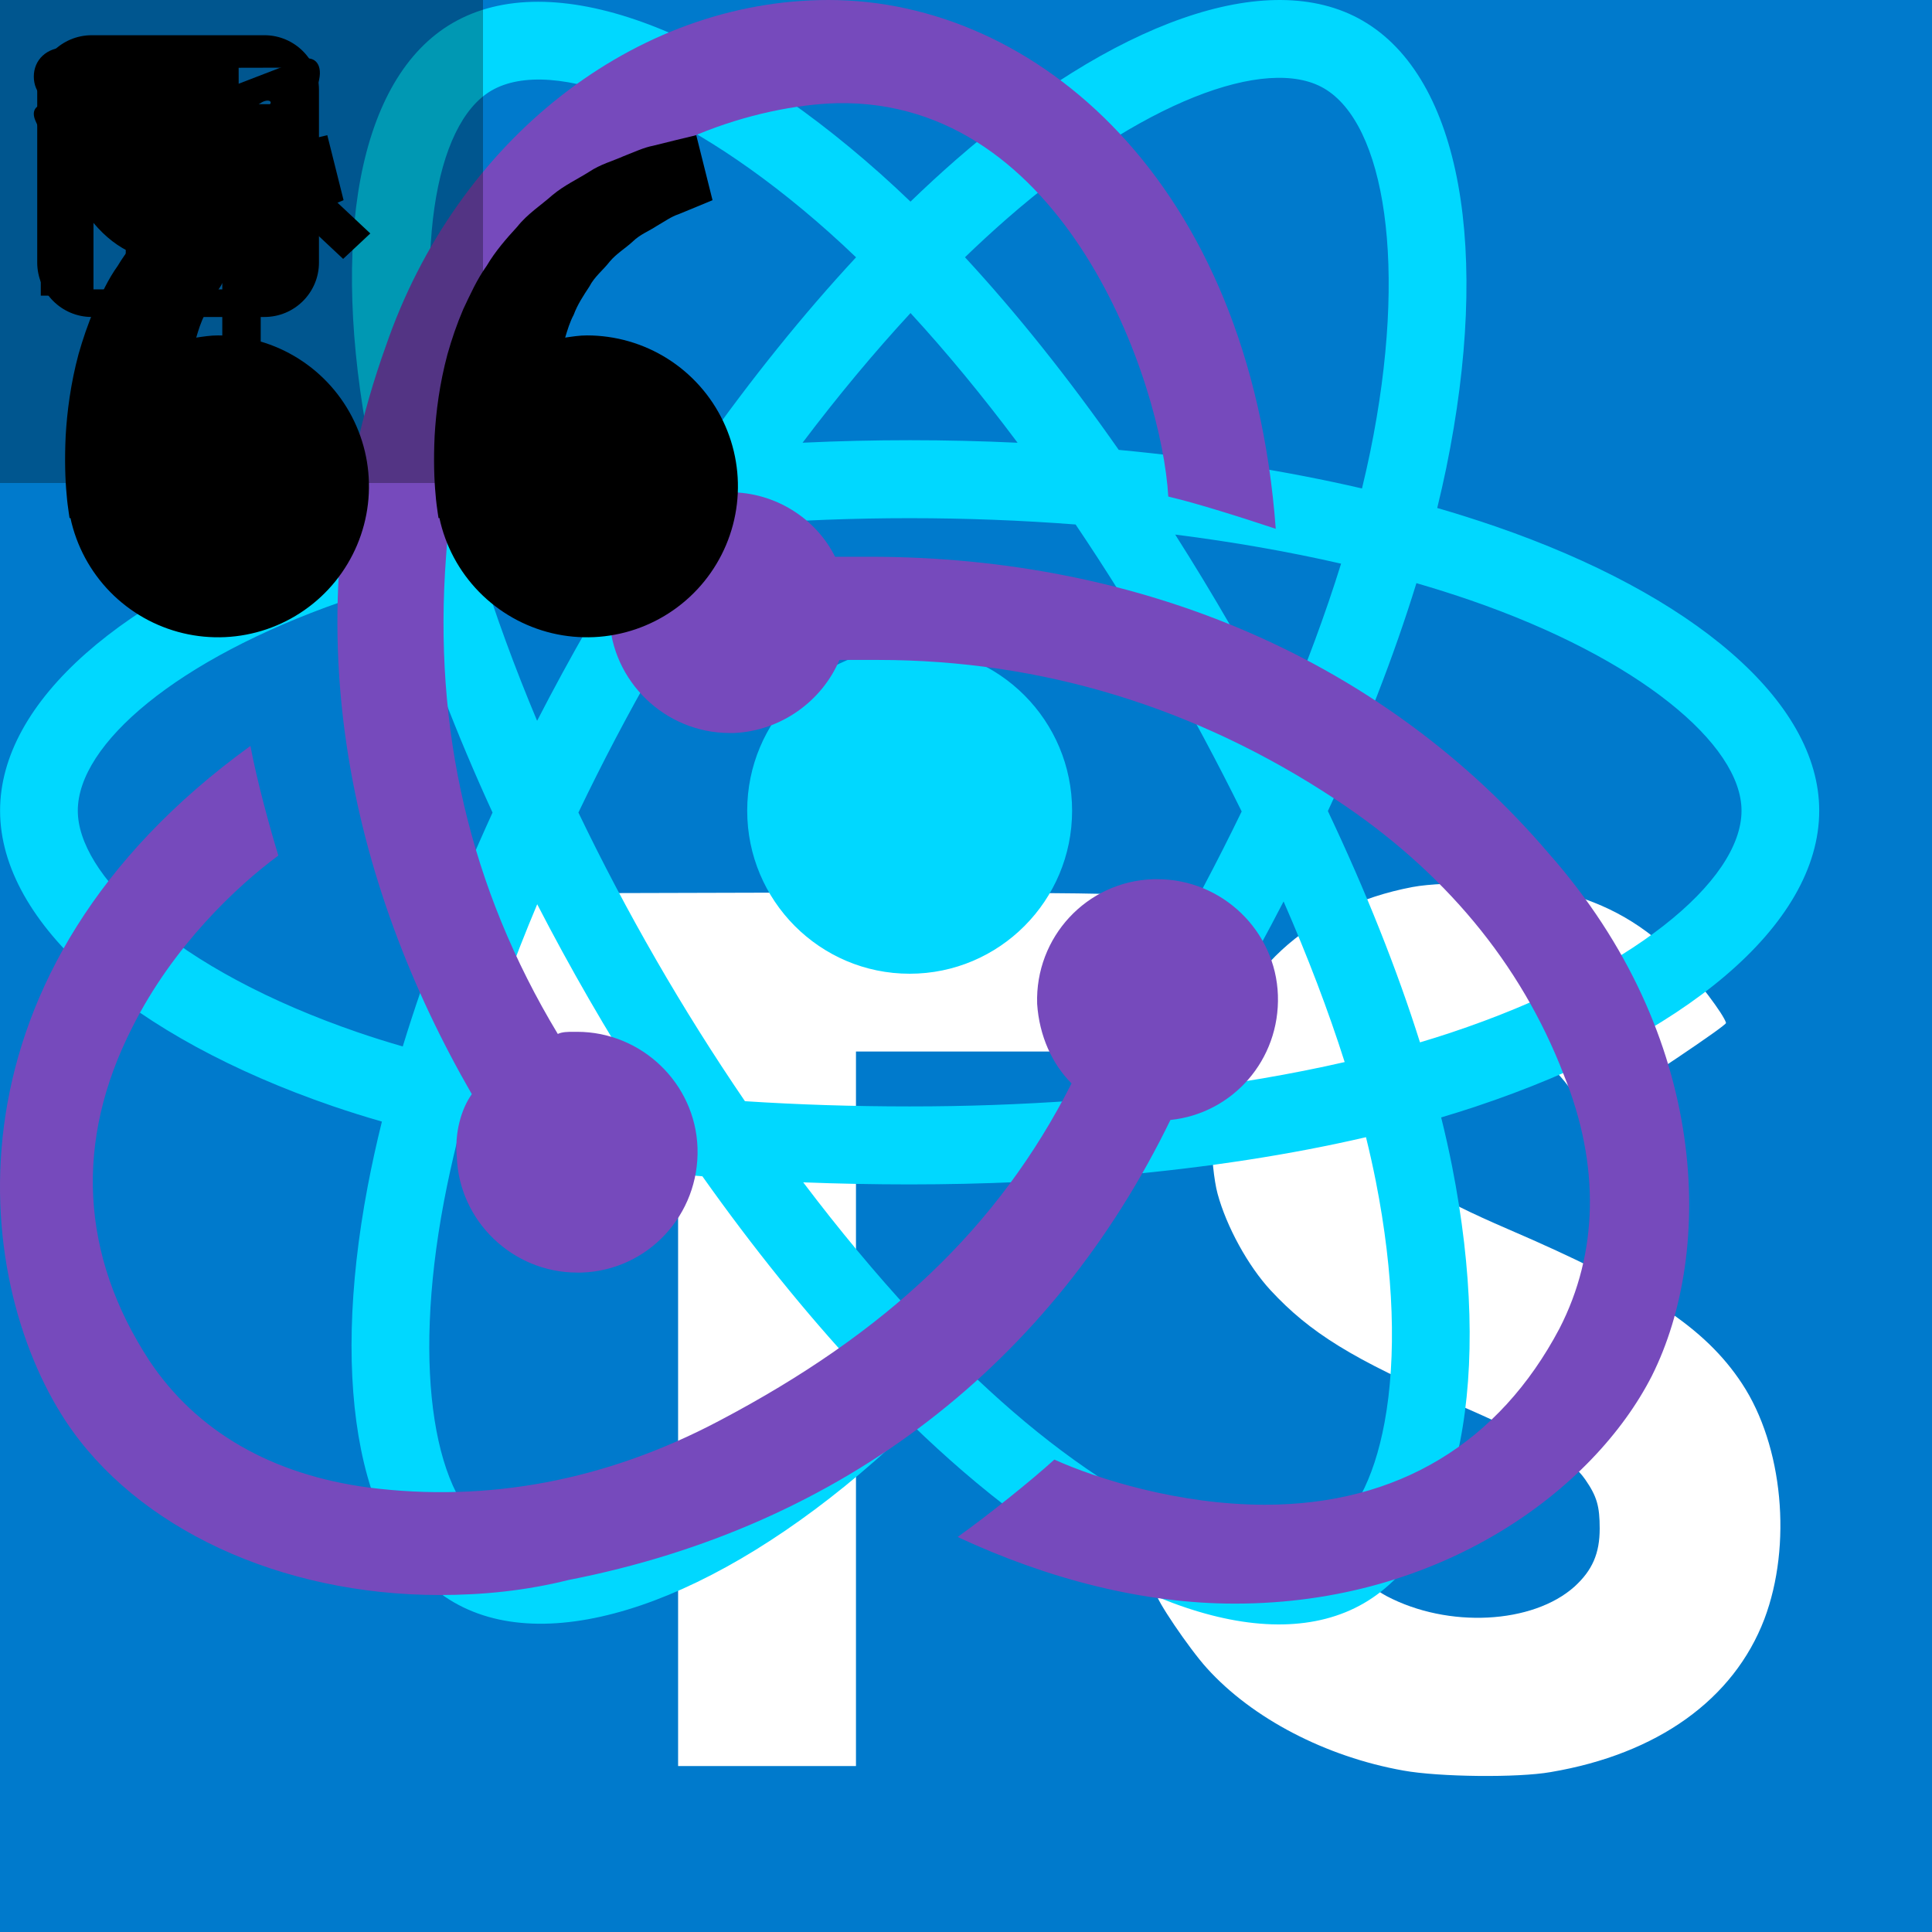
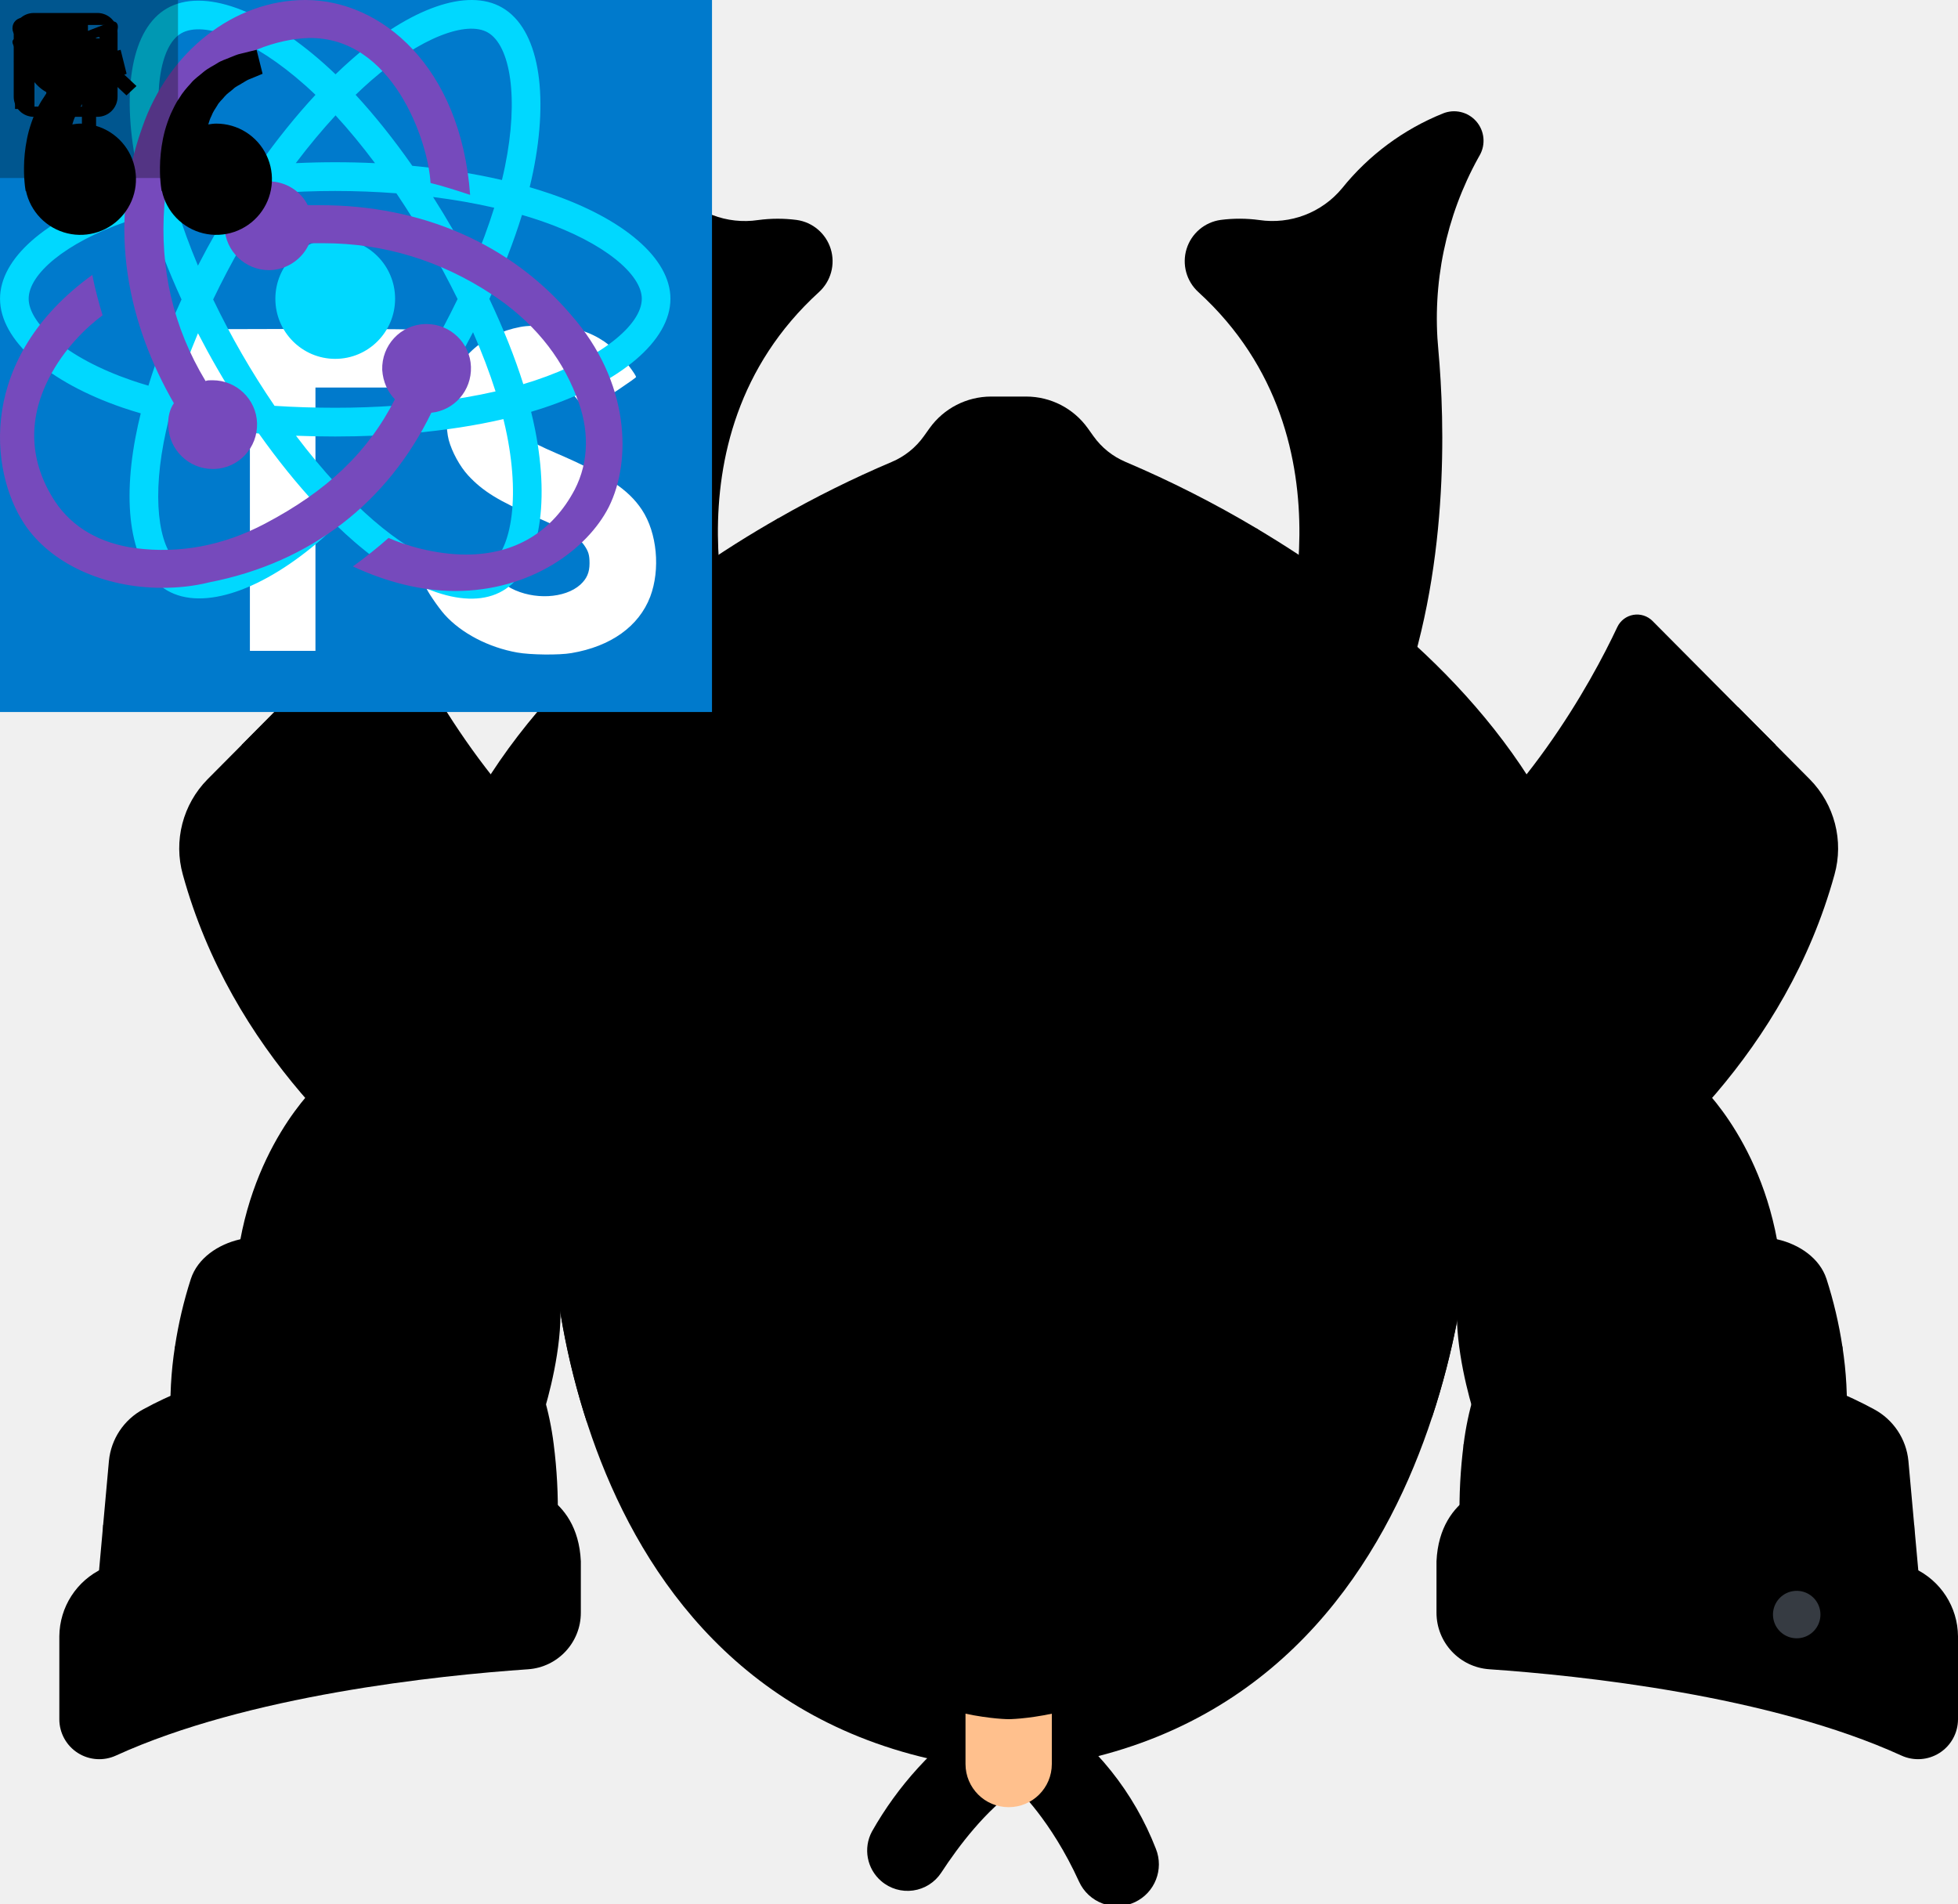
- <svg xmlns="http://www.w3.org/2000/svg" width="120" height="120" viewBox="0 0 120 120" fill="none">
+ <svg xmlns="http://www.w3.org/2000/svg" fill="none">
  <g id="logo">
    <path d="M171.415,301.451s5.706,5.25,10.438,15.654a7.052,7.052,0,0,0,9.443,3.466h0a7.048,7.048,0,0,0,3.517-8.982,49.92,49.92,0,0,0-18.665-23.36Z" style="fill:currentColor" />
    <path d="M164.722,289.209a58.957,58.957,0,0,0-17.77,19.476,6.787,6.787,0,0,0,1.566,8.346h0a6.792,6.792,0,0,0,10.123-1.427c3.006-4.6,7.512-10.5,12.774-14.153Z" style="fill:currentColor" />
    <path d="M234.613,208.287,170,277.722l-64.613-69.435-12.4-1.192S94.027,292.229,170,298.468c75.973-6.239,77.764-93.669,77.764-93.669Z" style="fill:currentColor" />
    <rect height="32.165" rx="7.274" style="fill:#ffc08d" width="14.548" x="162.726" y="272.409" />
    <path d="M189.719,77.857a12.7,12.7,0,0,1-5.425-4.342l-.954-1.335a12.769,12.769,0,0,0-10.39-5.347h-5.9a12.769,12.769,0,0,0-10.39,5.347l-.954,1.335a12.7,12.7,0,0,1-5.425,4.342,180.287,180.287,0,0,0-19.136,9.5s-41.405,29.459-53.4,55.9c0,0,20.3,32.925,92.251,32.925S262.943,142.8,262.943,142.8c-11.371-25.067-51.2-53.77-51.2-53.77A182.3,182.3,0,0,0,189.719,77.857Z" style="fill:currentColor" />
    <path d="M211.739,89.034c.127,8.706-1.849,32.441-26.21,40.888a43.244,43.244,0,0,1-28.816-.208c-25.593-9.269-25.918-35.643-25.568-42.362-18.262,10.411-42.929,28.5-54.92,54.94,0,0,21.819,33.88,93.775,33.88s93.775-33.88,93.775-33.88C252.4,117.222,229.636,99.661,211.739,89.034Z" style="fill:currentColor" />
    <path d="M53.6,182.7s-12.1,10.976-13.874,32.017H97.894S71.213,182.963,53.6,182.7Z" style="fill:currentColor" />
    <path d="M87.338,208.553l-20.9-2.1A113.506,113.506,0,0,0,40.4,208.886c-3.624.837-7.092,3.14-8.241,6.678a72.6,72.6,0,0,0-2.674,11.383s-.329,8.383-.094,12.846H89.94S100.174,213.053,87.338,208.553Z" style="fill:currentColor" />
    <path d="M87.755,208.043a162.294,162.294,0,0,0-21.322-1.589l7.031,5.862a4.11,4.11,0,0,1-2.327,7.259,210.587,210.587,0,0,0-41.653,7.373,63.861,63.861,0,0,0-.694,12.845H91.074S100.591,212.542,87.755,208.043Z" style="fill:currentColor" />
    <path d="M93.286,256.377l.035-12.978a50.656,50.656,0,0,0-1.724-8.224,13.237,13.237,0,0,0-12.823-9.165c-11.909.111-36.543,1.641-54.621,11.5a11.081,11.081,0,0,0-5.794,8.7l-.975,10.8-.178,11.207Z" style="fill:currentColor" />
    <path d="M93.32,243.4c-9.829-.97-44.481-2.894-75.936,13.617l-.992,10.992L94,256.268A86.752,86.752,0,0,0,93.32,243.4Z" style="fill:currentColor" />
    <path d="M223.924,245.153s7.584-5.941,17.439-6.33a129.856,129.856,0,0,0,6.4-34.024l-13.151,3.488L193,253H214.55Z" style="fill:currentColor" />
    <path d="M105.387,208.287l-12.4-1.192a122.616,122.616,0,0,0,5.937,32.611c4.636.065,15.822,1.556,25.54,13.3H147Z" style="fill:currentColor" />
    <path d="M87.376,250.141s10,1.5,10.518,12.99v8.661A9.555,9.555,0,0,1,89,281.332c-15.328,1.057-47.22,4.395-69.448,14.537A6.732,6.732,0,0,1,10,289.764v-14a12.728,12.728,0,0,1,7.38-11.445C30.388,258.112,58.741,246.835,87.376,250.141Z" style="fill:currentColor" />
    <path d="M210.03,212.542H129.97l-18.649,15.125C123.112,289.748,170,289.742,170,289.742s46.888.006,58.679-62.075Z" style="fill:currentColor" />
    <path d="M170,212.542H129.97l-18.649,15.125a111.022,111.022,0,0,0,4.755,17.486c4.161,1.1,9.092,1.162,13.134-2.367,0,0,17.888,18.591,40.79,18.591s40.79-18.591,40.79-18.591c4.042,3.529,8.973,3.467,13.134,2.367a111.022,111.022,0,0,0,4.755-17.486L210.03,212.542Z" style="fill:currentColor" />
    <path d="M195.233,254.385C185.528,240.831,170,241.842,170,241.842s-15.528-1.011-25.233,12.543a8.627,8.627,0,0,0,7.032,13.623h36.4a8.627,8.627,0,0,0,7.032-13.623Z" style="fill:currentColor" />
    <path d="M286.4,182.7s12.1,10.976,13.874,32.017H242.106S268.787,182.963,286.4,182.7Z" style="fill:currentColor" />
    <path d="M252.664,208.553l20.9-2.1a113.506,113.506,0,0,1,26.038,2.433c3.624.837,7.092,3.14,8.241,6.678a72.6,72.6,0,0,1,2.674,11.383s.456,8.383.222,12.846h-61.1S239.828,213.053,252.664,208.553Z" style="fill:currentColor" />
    <path d="M310.516,226.948a210.587,210.587,0,0,0-41.653-7.373,4.11,4.11,0,0,1-2.327-7.259l7.031-5.862a162.294,162.294,0,0,0-21.322,1.589c-12.836,4.5-3.319,31.75-3.319,31.75H311.21A63.861,63.861,0,0,0,310.516,226.948Z" style="fill:currentColor" />
    <path d="M246.67,256.37l.009-12.971a50.656,50.656,0,0,1,1.724-8.224,13.237,13.237,0,0,1,12.823-9.165c11.909.111,36.543,1.641,54.621,11.5a11.081,11.081,0,0,1,5.794,8.7l.975,10.8L322.9,267.9Z" style="fill:currentColor" />
    <path d="M322.616,257.016c-31.455-16.511-66.107-14.587-75.936-13.617A86.752,86.752,0,0,0,246,256.268l77.612,11.74Z" style="fill:currentColor" />
    <path d="M230.548,167.417,170,176.172l-60.548-8.755L84.1,202.622s8,17.143,21.771,27.577a18.762,18.762,0,0,0,22.08.291l10.417-7.312a14.676,14.676,0,0,1,2.221-1.224,1,1,0,0,1,1.278,1.433c-1.988,3.13-4.224,8.337-.664,12.427A58.351,58.351,0,0,0,168.541,252.8a5.319,5.319,0,0,0,2.918,0,57.457,57.457,0,0,0,27.334-16.983c3.748-4.43,1.777-9.226-.245-12.215a1,1,0,0,1,1.269-1.451,13.359,13.359,0,0,1,1.811,1.03l10.417,7.312a18.762,18.762,0,0,0,22.08-.291C247.9,219.765,255.9,202.622,255.9,202.622Z" style="fill:currentColor" />
    <path d="M248.236,215.286c.136-.19.274-.378.407-.566q.627-.885,1.2-1.739c.041-.061.088-.126.129-.187l0,0a85.151,85.151,0,0,0,5.925-10.169l-25.348-35.205L170,176.172l-60.548-8.755L84.1,202.622a85.322,85.322,0,0,0,5.925,10.169l0,0c.049.073.105.151.155.224.4.594.815,1.2,1.253,1.813.086.121.178.244.265.366q.558.779,1.157,1.574c.15.2.3.4.453.6.083.109.161.216.246.325l.007,0A67.214,67.214,0,0,0,105.875,230.2a18.762,18.762,0,0,0,22.08.291c-5.708,1.7-13.332-2.745-13.332-2.745-16.944-9.28-9.976-19.529-9.976-19.529l-.109.009c.774-1.044,1.548-2.176,2.316-3.426l13.3-17.719s16.348,7.152,49.959,7.226v0h.516v0c33.612-.074,49.959-7.226,49.959-7.226l13.3,17.719c.675,1.1,1.355,2.1,2.034,3.041h-.007s6.4,10.626-10.542,19.906c0,0-8.317,5.384-13.332,2.745a18.762,18.762,0,0,0,22.08-.291,67.606,67.606,0,0,0,12.516-12.765l0,0c.035-.045.067-.09.1-.136.149-.2.291-.388.437-.583Q247.725,215.994,248.236,215.286Z" style="fill:currentColor" />
    <path d="M224.288,169.085c2.02,9.675.964,16.7-1.006,21.629a17.269,17.269,0,0,1-15.794,10.695,68.249,68.249,0,0,1-12.272-.9,15.816,15.816,0,0,1-11.861-9.153l-5.071-11.284.188-5.128,45.816-6.625Z" style="fill:currentColor" />
    <path d="M272.583,105.677c-4.421,9.384-15.83,30.3-35.09,44.186,0,0-11.272,10.019-19.486,12.4l30.582,41.534c3.452,4.722,8.655,6.556,13.556,3.362a24.148,24.148,0,0,1,3.089-1.392c13.733-9.451,35.739-28.6,43.947-58.347a16.536,16.536,0,0,0-4.153-16.074l-26.506-26.683A3.677,3.677,0,0,0,272.583,105.677Z" style="fill:currentColor" />
    <circle cx="262.943" cy="147.809" r="9.171" style="fill:currentColor" />
    <path d="M254.03,249.99a13.489,13.489,0,0,0-6.469,2.337c-2.565,1.811-5.194,5.058-5.455,10.8v8.661a9.555,9.555,0,0,0,8.892,9.54c15.328,1.057,47.22,4.395,69.448,14.537A6.732,6.732,0,0,0,330,289.764v-14a12.728,12.728,0,0,0-7.38-11.445C309.825,258.213,282.183,247.2,254.03,249.99Z" style="fill:currentColor" />
    <path d="M115.712,169.085c-2.02,9.675-.964,16.7,1.006,21.629a17.269,17.269,0,0,0,15.794,10.695,68.249,68.249,0,0,0,12.272-.9,15.816,15.816,0,0,0,11.861-9.153l5.071-11.284-.188-5.128-45.816-6.625Z" style="fill:currentColor" />
    <path d="M67.417,105.677c4.454,9.452,16,30.608,35.512,44.488,0,0,11.388,9.445,19.423,11.769L91.475,204.2c-3.452,4.722-9.239,5.92-14.139,2.726l-2.526-1.129c-13.731-9.44-35.774-28.6-43.991-58.377a16.536,16.536,0,0,1,4.153-16.074l26.506-26.683A3.677,3.677,0,0,1,67.417,105.677Z" style="fill:currentColor" />
    <circle cx="77.057" cy="147.809" r="9.171" style="fill:currentColor" />
    <path d="M77.35,207.493A10.988,10.988,0,0,0,92.236,204.8l32.223-44.074a71.294,71.294,0,0,1-21.526-10.566c-.116.117-.231.234-.339.361-2.473,2.932-6.316,9.069-6.428,18.982a6.148,6.148,0,0,0,1.29,3.826,6.121,6.121,0,0,1-.053,7.566L79.23,203.669a5.442,5.442,0,0,1-4.42,2.122C75.692,206.4,76.542,206.966,77.35,207.493Z" style="fill:currentColor" />
    <path d="M261.516,203.669l-18.172-22.775a6.118,6.118,0,0,1-.053-7.566,6.147,6.147,0,0,0,1.289-3.826c-.111-9.913-3.954-16.05-6.428-18.982a5.848,5.848,0,0,0-.66-.657,71.476,71.476,0,0,1-21.951,10.862L247.764,204.8a10.988,10.988,0,0,0,14.886,2.694q1.233-.8,2.584-1.731A5.451,5.451,0,0,1,261.516,203.669Z" style="fill:currentColor" />
    <path d="M236.012,163.278c-3.08-10.9-9.62-15.487-14.582-17.42a14.934,14.934,0,0,0-9.891-.307L170,158.577l-41.539-13.026a14.934,14.934,0,0,0-9.891.307c-4.962,1.933-11.5,6.522-14.582,17.42a8.459,8.459,0,0,0,4.9,10.051c10.066,4.223,31.719,11.526,61.109,11.526s51.044-7.3,61.109-11.526A8.459,8.459,0,0,0,236.012,163.278Z" style="fill:currentColor" />
    <path d="M226.509,148.651a22.2,22.2,0,0,0-5.079-2.793,14.934,14.934,0,0,0-9.891-.307L170,158.577l-41.539-13.026a14.934,14.934,0,0,0-9.891.307,22.29,22.29,0,0,0-3.727,1.877c3.732,5.324,19.381,23.977,55.53,23.977C201.373,171.712,219.223,156.637,226.509,148.651Z" style="fill:currentColor" />
    <path d="M243.188,19.123a41.9,41.9,0,0,0-17,12.613,15.228,15.228,0,0,1-13.976,5.345,24.669,24.669,0,0,0-6.48-.017,7.029,7.029,0,0,0-3.762,12.16c27.548,25.122,13.4,63.037,13.4,63.037C203.876,144.123,170,141.5,170,141.5s-33.876,2.628-45.373-29.234c0,0-14.148-37.915,13.4-63.037a7.029,7.029,0,0,0-3.762-12.16,24.669,24.669,0,0,0-6.48.017,15.228,15.228,0,0,1-13.976-5.345,41.9,41.9,0,0,0-17-12.613,4.967,4.967,0,0,0-6.192,7.062l.221.391a55.915,55.915,0,0,1,6.732,32.5C95.437,82.647,94.019,161.473,170,164.855c75.981-3.382,74.562-82.208,72.427-105.779a55.915,55.915,0,0,1,6.732-32.5c.074-.131.148-.262.222-.391A4.967,4.967,0,0,0,243.188,19.123Z" style="fill:currentColor" />
    <path d="M181.607,155.688a22.675,22.675,0,0,0,8.944-17.656A51.769,51.769,0,0,1,170,141.5a51.769,51.769,0,0,1-20.551-3.463,22.675,22.675,0,0,0,8.944,17.656A21.675,21.675,0,0,0,170,159.819,21.675,21.675,0,0,0,181.607,155.688Z" style="fill:currentColor" />
    <path d="M295.12,156.142a4,4,0,1,1,0-8,3.987,3.987,0,0,1,2.83,1.17,4.005,4.005,0,0,1-2.83,6.83Z" style="fill:currentColor" />
    <path d="M281.72,177.132a4.047,4.047,0,0,1-2.83-1.17,4.093,4.093,0,0,1-.49-.61,4.033,4.033,0,0,1-.6-1.44,3.842,3.842,0,0,1,0-1.56,4.033,4.033,0,0,1,.6-1.44,3.607,3.607,0,0,1,1.1-1.1,4.033,4.033,0,0,1,1.44-.6,3.728,3.728,0,0,1,1.56,0,4.033,4.033,0,0,1,1.44.6,4.093,4.093,0,0,1,.61.49,4.919,4.919,0,0,1,.5.61,4.524,4.524,0,0,1,.36.69,3.832,3.832,0,0,1,.23.75,3.842,3.842,0,0,1,0,1.56,3.832,3.832,0,0,1-.23.75,4.524,4.524,0,0,1-.36.69,4,4,0,0,1-1.11,1.11,4.524,4.524,0,0,1-.69.36,3.832,3.832,0,0,1-.75.23A4.129,4.129,0,0,1,281.72,177.132Z" style="fill:currentColor" />
    <path d="M264.78,194.152a4.15,4.15,0,0,1-.79-.08,3.956,3.956,0,0,1-.74-.23,3.6,3.6,0,0,1-.7-.37,4.013,4.013,0,0,1-.6-.49,3.605,3.605,0,0,1-.5-.61,4.579,4.579,0,0,1-.37-.69,3.832,3.832,0,0,1-.23-.75,3.843,3.843,0,0,1,0-1.56,4.033,4.033,0,0,1,.6-1.44,3.251,3.251,0,0,1,.5-.61,4.82,4.82,0,0,1,.6-.5,4.2,4.2,0,0,1,.7-.36,3.956,3.956,0,0,1,.74-.23,3.776,3.776,0,0,1,1.57,0,4.3,4.3,0,0,1,.75.23,4.524,4.524,0,0,1,.69.36,4.82,4.82,0,0,1,.6.5,3.694,3.694,0,0,1,.5.61,4.033,4.033,0,0,1,.6,1.44,3.843,3.843,0,0,1,0,1.56,4.033,4.033,0,0,1-.6,1.44,4.161,4.161,0,0,1-.5.61,4.013,4.013,0,0,1-.6.49,3.828,3.828,0,0,1-.69.37,4.3,4.3,0,0,1-.75.23A4.129,4.129,0,0,1,264.78,194.152Z" style="fill:currentColor" />
    <path d="M294.12,220.539a4.131,4.131,0,0,1-.78-.081,4.049,4.049,0,0,1-.75-.229,3.9,3.9,0,0,1-.69-.371,4.093,4.093,0,0,1-.61-.49,4.043,4.043,0,0,1-.49-.61,4.033,4.033,0,0,1-.6-1.44,4.119,4.119,0,0,1-.08-.779,4.065,4.065,0,0,1,1.17-2.831,4.919,4.919,0,0,1,.61-.5,3.712,3.712,0,0,1,.69-.359,4,4,0,0,1,4.36,6.519,3.639,3.639,0,0,1-.61.49,3.577,3.577,0,0,1-.69.371,3.83,3.83,0,0,1-.75.229A4.047,4.047,0,0,1,294.12,220.539Z" style="fill:currentColor" />
    <path d="M300.27,245.415a4,4,0,0,1-2.83-6.83,4.161,4.161,0,0,1,.61-.5,4.579,4.579,0,0,1,.69-.37,4.659,4.659,0,0,1,.75-.23,4.094,4.094,0,0,1,1.56,0,4.659,4.659,0,0,1,.75.23,4.579,4.579,0,0,1,.69.37,3.694,3.694,0,0,1,.61.5,4,4,0,0,1,0,5.65,4.161,4.161,0,0,1-.61.5,4.033,4.033,0,0,1-1.44.6A4.129,4.129,0,0,1,300.27,245.415Z" style="fill:currentColor" />
    <path d="M275.22,240.511a3.914,3.914,0,0,1-3.32-1.78,4.033,4.033,0,0,1-.6-1.44,3.842,3.842,0,0,1,0-1.56,4.033,4.033,0,0,1,.6-1.44,4,4,0,0,1,6.15-.61,4.919,4.919,0,0,1,.5.61,5.7,5.7,0,0,1,.37.69,4.635,4.635,0,0,1,.22.75,3.842,3.842,0,0,1,0,1.56,4.635,4.635,0,0,1-.22.75,5.7,5.7,0,0,1-.37.69,4.919,4.919,0,0,1-.5.61A4.065,4.065,0,0,1,275.22,240.511Z" style="fill:currentColor" />
    <path d="M272.65,269.372a4.114,4.114,0,0,1-.78-.07,5.371,5.371,0,0,1-.75-.23,4.579,4.579,0,0,1-.69-.37,3.62,3.62,0,0,1-.6-.5,3.251,3.251,0,0,1-.5-.61,4.143,4.143,0,0,1-.37-.69,3.832,3.832,0,0,1-.23-.75,4.047,4.047,0,0,1-.08-.78,4.129,4.129,0,0,1,.08-.78,4.053,4.053,0,0,1,.23-.75,4.579,4.579,0,0,1,.37-.69,3.188,3.188,0,0,1,.5-.6,4.035,4.035,0,0,1,3.61-1.1,3.956,3.956,0,0,1,.74.23,4.049,4.049,0,0,1,1.3.87,3.62,3.62,0,0,1,.5.6,4.579,4.579,0,0,1,.37.69,4.99,4.99,0,0,1,.23.75,4.114,4.114,0,0,1,.07.78,3.995,3.995,0,0,1-4,4Z" style="fill:currentColor" />
    <path d="M302.82,276.112a4,4,0,0,1-2.83-6.83,4,4,0,1,1,2.83,6.83Z" style="fill:#363b42" />
    <path d="M45.877,220.539a4.047,4.047,0,0,1-.78-.081,3.83,3.83,0,0,1-.75-.229,3.577,3.577,0,0,1-.69-.371,3.722,3.722,0,0,1-.61-.49,4.109,4.109,0,0,1-.5-.61,4.485,4.485,0,0,1-.37-.69,3.767,3.767,0,0,1-.219-.75,3.437,3.437,0,0,1-.081-.779,4.022,4.022,0,0,1,1.17-2.831,4.393,4.393,0,0,1,.61-.5,3.424,3.424,0,0,1,.69-.359,3.835,3.835,0,0,1,.75-.231,4,4,0,0,1,3.611,6.75,4.1,4.1,0,0,1-.611.49,3.862,3.862,0,0,1-.69.371,4.026,4.026,0,0,1-.75.229A4.123,4.123,0,0,1,45.877,220.539Z" style="fill:currentColor" />
    <path d="M39.729,245.415a4.129,4.129,0,0,1-.78-.08,3.832,3.832,0,0,1-.75-.23,4.579,4.579,0,0,1-.69-.37,4.161,4.161,0,0,1-.61-.5,4,4,0,0,1,0-5.65,3.694,3.694,0,0,1,.61-.5,4.579,4.579,0,0,1,.69-.37,4.659,4.659,0,0,1,.75-.23,4.094,4.094,0,0,1,1.56,0,4.659,4.659,0,0,1,.75.23,4.579,4.579,0,0,1,.69.37,4.161,4.161,0,0,1,.61.5,4.005,4.005,0,0,1-2.83,6.83Z" style="fill:currentColor" />
    <path d="M64.78,240.533a4.042,4.042,0,0,1-2.83-1.17,4.919,4.919,0,0,1-.5-.61,4.524,4.524,0,0,1-.36-.69,3.832,3.832,0,0,1-.23-.75,3.843,3.843,0,0,1,0-1.56,3.832,3.832,0,0,1,.23-.75,4.524,4.524,0,0,1,.36-.69,4.994,4.994,0,0,1,.5-.61,4,4,0,0,1,5.66,5.66,4.919,4.919,0,0,1-.61.5,4.436,4.436,0,0,1-.69.36,3.832,3.832,0,0,1-.75.23A4.129,4.129,0,0,1,64.78,240.533Z" style="fill:currentColor" />
    <path d="M67.35,269.372a3.995,3.995,0,0,1-4-4,4.114,4.114,0,0,1,.07-.78,4.99,4.99,0,0,1,.23-.75,4.579,4.579,0,0,1,.37-.69,3.62,3.62,0,0,1,.5-.6,4.049,4.049,0,0,1,1.3-.87,3.956,3.956,0,0,1,.74-.23,4.146,4.146,0,0,1,1.57,0,4.3,4.3,0,0,1,.75.23,3.828,3.828,0,0,1,.69.37,4.313,4.313,0,0,1,1.1,1.1,3.828,3.828,0,0,1,.37.69,4.053,4.053,0,0,1,.23.75,4.129,4.129,0,0,1,.08.78,4.012,4.012,0,0,1-4,4Z" style="fill:currentColor" />
    <path d="M37.18,276.112a4.012,4.012,0,0,1-4-4,4,4,0,1,1,8,0,3.995,3.995,0,0,1-4,4Z" style="fill:currentColor" />
    <path d="M44.88,156.142a4.012,4.012,0,1,1,2.83-1.18A4,4,0,0,1,44.88,156.142Z" style="fill:currentColor" />
    <path d="M58.28,177.132a4.129,4.129,0,0,1-.78-.08,3.832,3.832,0,0,1-.75-.23,4.524,4.524,0,0,1-.69-.36,4,4,0,0,1-1.11-1.11,4.524,4.524,0,0,1-.36-.69,3.832,3.832,0,0,1-.23-.75,3.843,3.843,0,0,1,0-1.56,3.832,3.832,0,0,1,.23-.75,4.524,4.524,0,0,1,.36-.69,4.919,4.919,0,0,1,.5-.61,4.093,4.093,0,0,1,.61-.49,4.033,4.033,0,0,1,1.44-.6,3.729,3.729,0,0,1,1.56,0,4.033,4.033,0,0,1,1.44.6,4.093,4.093,0,0,1,.61.49,4.919,4.919,0,0,1,.5.61,4.524,4.524,0,0,1,.36.69,3.832,3.832,0,0,1,.23.75,3.842,3.842,0,0,1,0,1.56,3.832,3.832,0,0,1-.23.75,4.524,4.524,0,0,1-.36.69,4,4,0,0,1-1.11,1.11,4.524,4.524,0,0,1-.69.36,3.832,3.832,0,0,1-.75.23A4.129,4.129,0,0,1,58.28,177.132Z" style="fill:currentColor" />
    <path d="M75.22,194.152a3.995,3.995,0,0,1-3.99-4,4.114,4.114,0,0,1,.07-.78,4.033,4.033,0,0,1,.6-1.44,3.251,3.251,0,0,1,.5-.61,4.021,4.021,0,0,1,3.61-1.09,3.956,3.956,0,0,1,.74.23,3.576,3.576,0,0,1,1.3.86,3.251,3.251,0,0,1,.5.61,4.033,4.033,0,0,1,.6,1.44,3.842,3.842,0,0,1,0,1.56,4.033,4.033,0,0,1-.6,1.44,3.605,3.605,0,0,1-.5.61A4.029,4.029,0,0,1,75.22,194.152Z" style="fill:currentColor" />
    <path d="M235.353,187.824l4.759,6.509a130.039,130.039,0,0,0,59.151-68.795l-6.331-6.373A123.629,123.629,0,0,1,235.353,187.824Z" style="fill:currentColor" />
    <path d="M47.068,119.165l-6.331,6.373a130.039,130.039,0,0,0,59.151,68.8l4.759-6.509A123.629,123.629,0,0,1,47.068,119.165Z" style="fill:currentColor" />
    <path d="M183.859,126.881c-4.944-7.589-13.859-7.617-13.859-7.617s-8.915.028-13.858,7.617a17.056,17.056,0,0,0,4.515,23.158A18.107,18.107,0,0,0,170,153.176a18.114,18.114,0,0,0,9.344-3.137A17.058,17.058,0,0,0,183.859,126.881Z" style="fill:currentColor" />
    <path d="M168.608,130.571a9.366,9.366,0,0,1,4.255-3.983,1.177,1.177,0,0,0-.24-2.2,12.111,12.111,0,0,0-2.623-.4s-6.754-.692-10,5.493c-3.032,5.786-2.118,12.987,3.256,16.7A13.056,13.056,0,0,0,170,148.449l.032,0a1.172,1.172,0,0,0,.675-2.054C167.929,144.038,164.125,138.944,168.608,130.571Z" style="fill:currentColor" />
    <path d="M138.3,95.442a42.543,42.543,0,0,0,3.405,9.376,4.7,4.7,0,0,0,8.3.138,89.335,89.335,0,0,1,11.318-16.189,3.573,3.573,0,0,0-3.483-5.845,51.975,51.975,0,0,0-17.611,7.54A4.685,4.685,0,0,0,138.3,95.442Z" style="fill:currentColor" />
    <path d="M165.79,210.867v27.506a3.7,3.7,0,0,1-5.059,3.444,38.932,38.932,0,0,1-9.251-5,9.936,9.936,0,0,1-3.362-10.9,53.752,53.752,0,0,1,9.927-17.817,4.4,4.4,0,0,1,3.382-1.6h0A4.363,4.363,0,0,1,165.79,210.867Z" style="fill:currentColor" />
  </g>
  <g id="html">
    <path d="M22.133 102.004L13.706 7.5H106.294L97.856 101.989L59.944 112.5L22.133 102.004Z" fill="#E44F26" />
    <path d="M60 104.468L90.638 95.974L97.845 15.229H60V104.468Z" fill="#F1662A" />
    <path d="M60 50.276H44.663L43.605 38.407H60V26.816H30.938L31.215 29.929L34.061 61.867H60V50.276ZM60 80.377L59.947 80.392L47.04 76.909L46.215 67.665H34.579L36.203 85.86L59.947 92.453L60 92.438V80.377Z" fill="#EBEBEB" />
    <path d="M59.959 50.276V61.867H74.231L72.889 76.901L59.959 80.389V92.449L83.722 85.86L83.895 83.903L86.618 53.389L86.903 50.276H59.959ZM59.959 26.816V38.407H87.956L88.189 35.805L88.718 29.929L88.995 26.816H59.959Z" fill="white" />
  </g>
  <g id="css">
    <path d="M22.133 101.154L13.71 7.438H106.29L97.856 101.139L59.944 111.562L22.133 101.154Z" fill="#1572B6" />
    <path d="M60 103.597L90.638 95.174L97.845 15.102H60V103.597Z" fill="#33A9DC" />
    <path d="M60 49.054H75.338L76.395 37.284H60V25.79H89.062L88.785 28.872L85.939 60.549H60V49.054Z" fill="white" />
    <path d="M60.071 78.904L60.019 78.919L47.111 75.461L46.286 66.294H34.65L36.274 84.341L60.015 90.879L60.071 90.864V78.904Z" fill="#EBEBEB" />
    <path d="M74.351 60.062L72.956 75.453L60.03 78.912V90.871L83.79 84.341L83.966 82.4L85.98 60.062H74.351Z" fill="white" />
    <path d="M60.041 25.79V37.284H32.044L31.811 34.7L31.282 28.872L31.005 25.79H60.041ZM60 49.054V60.549H47.254L47.021 57.964L46.496 52.137L46.219 49.054H60Z" fill="#EBEBEB" />
  </g>
  <g id="js">
    <path d="M7.5 7.5H112.5V112.5H7.5V7.5Z" fill="#F5DE19" />
    <path d="M78.034 89.531C78.928 91.349 80.318 92.876 82.043 93.938C83.768 94.999 85.758 95.552 87.784 95.531C91.871 95.531 94.485 93.487 94.485 90.656C94.485 87.281 91.8 86.074 87.3 84.105L84.832 83.047C77.707 80.014 72.983 76.215 72.983 68.183C72.983 60.784 78.608 55.148 87.431 55.148C90.288 54.941 93.142 55.581 95.637 56.986C98.132 58.391 100.159 60.499 101.464 63.049L93.75 67.98C93.248 66.716 92.373 65.635 91.242 64.879C90.111 64.124 88.776 63.73 87.416 63.75C86.823 63.691 86.224 63.755 85.657 63.94C85.09 64.125 84.567 64.427 84.123 64.824C83.679 65.222 83.323 65.709 83.077 66.252C82.831 66.795 82.701 67.384 82.695 67.98C82.695 70.939 84.529 72.139 88.763 73.98L91.23 75.037C99.615 78.634 104.355 82.297 104.355 90.536C104.355 99.42 97.376 104.287 88.005 104.287C84.354 104.52 80.713 103.691 77.522 101.901C74.332 100.11 71.727 97.434 70.024 94.196L78.034 89.531ZM43.178 90.386C44.726 93.135 46.136 95.46 49.526 95.46C52.766 95.46 54.814 94.192 54.814 89.261V55.71H64.68V89.392C64.68 99.608 58.68 104.257 49.946 104.257C46.859 104.426 43.793 103.657 41.151 102.051C38.51 100.444 36.416 98.076 35.145 95.257L43.178 90.386Z" fill="black" />
  </g>
  <g id="ts">
    <path d="M0 60V120H60H120V60V0H60H0V60Z" fill="#007ACC" />
    <path d="M26.537 60.398L26.499 65.312H34.309H42.118L42.118 87.503V109.693H47.642H53.166V87.503L53.166 65.312H60.975H68.785V60.493C68.785 57.826 68.728 55.598 68.652 55.541C68.595 55.465 59.09 55.426 47.566 55.446L26.595 55.503L26.537 60.398Z" fill="white" />
    <path d="M96.826 55.364C99.874 56.126 102.198 57.478 104.331 59.687C105.436 60.868 107.074 63.021 107.207 63.535C107.245 63.687 102.026 67.192 98.864 69.154C98.75 69.23 98.293 68.735 97.779 67.973C96.236 65.725 94.617 64.754 92.141 64.583C88.502 64.335 86.16 66.24 86.179 69.421C86.179 70.354 86.312 70.906 86.693 71.668C87.493 73.326 88.979 74.316 93.645 76.335C102.236 80.03 105.912 82.468 108.198 85.935C110.75 89.802 111.322 95.973 109.588 100.564C107.683 105.554 102.96 108.945 96.312 110.068C94.255 110.43 89.379 110.373 87.169 109.973C82.35 109.116 77.779 106.735 74.96 103.611C73.855 102.392 71.703 99.211 71.836 98.983C71.893 98.906 72.388 98.602 72.941 98.278C73.474 97.973 75.493 96.811 77.398 95.707L80.845 93.707L81.569 94.773C82.579 96.316 84.788 98.43 86.122 99.135C89.95 101.154 95.207 100.868 97.798 98.545C98.903 97.535 99.36 96.487 99.36 94.945C99.36 93.554 99.188 92.945 98.464 91.897C97.531 90.564 95.626 89.44 90.217 87.097C84.026 84.43 81.36 82.773 78.922 80.145C77.512 78.621 76.179 76.183 75.626 74.145C75.169 72.449 75.055 68.202 75.417 66.487C76.693 60.507 81.207 56.335 87.722 55.097C89.836 54.697 94.75 54.849 96.826 55.364Z" fill="white" />
  </g>
  <g id="react">
    <g clip-path="url(#clip0_2_5870)">
      <path d="M92.906 32.703C91.703 32.289 90.49 31.905 89.269 31.552C89.474 30.711 89.663 29.879 89.831 29.062C92.584 15.648 90.784 4.842 84.636 1.284C78.742 -2.127 69.102 1.43 59.366 9.933C58.406 10.773 57.468 11.637 56.552 12.524C55.939 11.934 55.315 11.356 54.68 10.789C44.477 1.696 34.249 -2.136 28.108 1.432C22.219 4.854 20.475 15.013 22.954 27.725C23.2 28.985 23.479 30.237 23.789 31.482C22.341 31.895 20.944 32.334 19.607 32.802C7.644 36.988 0.005 43.548 0.005 50.353C0.005 57.381 8.206 64.43 20.666 68.704C21.676 69.049 22.695 69.369 23.721 69.663C23.388 71.004 23.092 72.354 22.834 73.711C20.471 86.204 22.316 96.122 28.189 99.522C34.255 103.033 44.437 99.425 54.351 90.727C55.154 90.02 55.941 89.293 56.708 88.546C57.7 89.507 58.719 90.439 59.763 91.343C69.366 99.636 78.85 102.985 84.718 99.576C90.778 96.055 92.748 85.4 90.191 72.436C89.989 71.42 89.763 70.409 89.513 69.405C90.228 69.192 90.93 68.973 91.614 68.746C104.567 64.439 112.995 57.475 112.995 50.353C112.995 43.523 105.109 36.919 92.906 32.703ZM90.096 64.147C89.478 64.353 88.844 64.551 88.198 64.743C86.768 60.2 84.839 55.368 82.477 50.376C84.731 45.504 86.586 40.734 87.976 36.22C89.132 36.556 90.253 36.91 91.335 37.283C101.791 40.896 108.169 46.237 108.169 50.353C108.169 54.737 101.281 60.428 90.096 64.147ZM85.456 73.376C86.587 79.109 86.748 84.292 85.999 88.344C85.326 91.984 83.973 94.412 82.299 95.384C78.739 97.453 71.124 94.764 62.911 87.671C61.94 86.831 60.993 85.963 60.07 85.07C63.254 81.576 66.436 77.513 69.541 73.001C75.004 72.514 80.164 71.719 84.844 70.633C85.069 71.543 85.273 72.457 85.456 73.376ZM38.526 95.026C35.047 96.259 32.276 96.295 30.601 95.325C27.037 93.263 25.555 85.298 27.576 74.615C27.817 73.353 28.092 72.097 28.401 70.85C33.029 71.878 38.152 72.617 43.627 73.062C46.754 77.478 50.028 81.536 53.327 85.089C52.626 85.77 51.908 86.434 51.175 87.079C46.79 90.925 42.397 93.654 38.526 95.026ZM22.228 64.12C16.718 62.23 12.168 59.774 9.049 57.093C6.247 54.685 4.832 52.293 4.832 50.353C4.832 46.224 10.966 40.956 21.196 37.377C22.438 36.943 23.737 36.533 25.086 36.148C26.5 40.764 28.354 45.59 30.593 50.471C28.325 55.423 26.444 60.327 25.016 64.997C24.08 64.728 23.15 64.436 22.228 64.12ZM27.691 26.795C25.568 15.903 26.978 7.687 30.527 5.625C34.307 3.429 42.665 6.56 51.475 14.412C52.05 14.925 52.615 15.448 53.171 15.982C49.888 19.52 46.644 23.548 43.545 27.937C38.231 28.431 33.145 29.225 28.468 30.289C28.18 29.131 27.921 27.966 27.691 26.795V26.795ZM76.43 38.874C75.326 36.959 74.18 35.068 72.994 33.203C76.599 33.66 80.053 34.267 83.297 35.01C82.323 38.143 81.109 41.418 79.681 44.775C78.636 42.787 77.553 40.819 76.43 38.874ZM56.554 19.444C58.781 21.865 61.01 24.568 63.204 27.5C58.755 27.29 54.298 27.289 49.849 27.498C52.044 24.592 54.293 21.893 56.554 19.444ZM36.551 38.907C35.443 40.837 34.379 42.792 33.361 44.771C31.956 41.425 30.753 38.136 29.771 34.958C32.995 34.235 36.433 33.643 40.015 33.194C38.816 35.071 37.661 36.975 36.551 38.907V38.907ZM40.118 67.857C36.417 67.442 32.927 66.881 29.704 66.177C30.702 62.943 31.931 59.583 33.367 56.165C34.389 58.146 35.457 60.103 36.57 62.033C37.715 64.018 38.901 65.962 40.118 67.857ZM56.688 81.603C54.4 79.126 52.118 76.385 49.889 73.437C52.053 73.522 54.258 73.566 56.5 73.566C58.803 73.566 61.08 73.514 63.321 73.414C61.12 76.415 58.899 79.159 56.688 81.603ZM79.726 55.991C81.237 59.446 82.51 62.788 83.52 65.967C80.244 66.717 76.707 67.321 72.98 67.77C74.175 65.87 75.331 63.946 76.449 62C77.586 60.022 78.678 58.018 79.726 55.991ZM72.268 59.579C70.556 62.563 68.749 65.491 66.847 68.357C63.404 68.602 59.953 68.724 56.5 68.722C52.984 68.722 49.563 68.612 46.27 68.397C44.319 65.538 42.477 62.605 40.747 59.606H40.748C39.026 56.623 37.418 53.575 35.926 50.469C37.414 47.362 39.017 44.312 40.733 41.327L40.733 41.327C42.448 38.341 44.275 35.421 46.211 32.573C49.572 32.318 53.017 32.185 56.5 32.185H56.5C59.998 32.185 63.449 32.32 66.808 32.577C68.724 35.419 70.54 38.33 72.252 41.301C73.974 44.28 75.598 47.315 77.123 50.4C75.614 53.517 73.994 56.578 72.268 59.579ZM82.225 5.481C86.009 7.671 87.48 16.503 85.103 28.084C84.951 28.823 84.781 29.576 84.596 30.339C79.907 29.253 74.817 28.445 69.487 27.943C66.383 23.506 63.166 19.472 59.936 15.979C60.782 15.161 61.649 14.363 62.535 13.587C70.877 6.301 78.673 3.425 82.225 5.481ZM56.5 40.226C62.072 40.226 66.59 44.76 66.59 50.353C66.59 55.946 62.072 60.48 56.5 60.48C50.928 60.48 46.41 55.946 46.41 50.353C46.41 44.76 50.928 40.226 56.5 40.226Z" fill="#00D8FF" />
    </g>
    <defs>
      <clipPath id="clip0_2_5870">
        <rect width="113" height="101" fill="white" />
      </clipPath>
    </defs>
  </g>
  <g id="redux">
    <path id="Vector" d="M72.697 69.563C76.569 69.162 79.506 65.824 79.373 61.818C79.239 57.813 75.901 54.609 71.896 54.609H71.629C67.49 54.742 64.286 58.214 64.419 62.352C64.553 64.355 65.354 66.091 66.555 67.293C62.016 76.239 55.073 82.781 44.659 88.255C37.583 91.993 30.24 93.329 22.897 92.394C16.889 91.593 12.216 88.923 9.278 84.516C5.006 77.974 4.606 70.897 8.211 63.821C10.748 58.748 14.752 55.009 17.289 53.14C16.755 51.404 15.954 48.467 15.554 46.331C-3.806 60.35 -1.803 79.309 4.072 88.255C8.477 94.931 17.423 99.07 27.303 99.07C29.973 99.07 32.643 98.803 35.313 98.136C52.403 94.797 65.354 84.65 72.697 69.563ZM96.195 53.007C86.048 41.123 71.095 34.581 54.005 34.581H51.869C50.668 32.178 48.131 30.575 45.327 30.575H45.06C40.921 30.709 37.717 34.18 37.85 38.32C37.984 42.325 41.322 45.529 45.327 45.529H45.594C48.531 45.396 51.068 43.527 52.136 40.99H54.539C64.686 40.99 74.299 43.927 82.978 49.668C89.653 54.075 94.46 59.816 97.13 66.759C99.4 72.366 99.266 77.841 96.863 82.514C93.125 89.59 86.85 93.462 78.572 93.462C73.231 93.462 68.158 91.86 65.487 90.658C64.019 91.993 61.348 94.129 59.479 95.465C65.221 98.135 71.095 99.604 76.703 99.604C89.52 99.604 98.999 92.528 102.604 85.451C106.476 77.707 106.209 64.355 96.195 53.007ZM28.371 71.832C28.505 75.838 31.842 79.042 35.847 79.042H36.115C40.254 78.909 43.458 75.437 43.324 71.298C43.191 67.292 39.853 64.088 35.847 64.088H35.581C35.313 64.088 34.913 64.088 34.646 64.221C29.172 55.142 26.902 45.262 27.704 34.581C28.237 26.57 30.908 19.627 35.581 13.885C39.453 8.945 46.929 6.542 52.003 6.409C66.155 6.141 72.163 23.766 72.564 30.842C74.299 31.243 77.237 32.178 79.239 32.845C77.637 11.216 64.286 0 51.469 0C39.452 0 28.371 8.679 23.965 21.496C17.823 38.587 21.829 55.009 29.305 67.96C28.638 68.895 28.237 70.364 28.371 71.832V71.832Z" fill="#764ABC" />
  </g>
  <g id="telegrm">
    <path id="Vector" d="M19.819 4.963L17.178 17.418C16.978 18.297 16.459 18.515 15.721 18.102L11.696 15.136L9.755 17.004C9.54 17.219 9.361 17.398 8.946 17.398L9.236 13.3L16.693 6.561C17.018 6.273 16.623 6.112 16.189 6.401L6.97 12.207L3.001 10.964C2.137 10.695 2.122 10.101 3.181 9.687L18.705 3.706C19.424 3.436 20.053 3.865 19.819 4.963Z" fill="currentColor" />
  </g>
  <g id="vk">
    <path id="Vector" d="M18.169 13.994C17.804 13.539 17.388 13.131 16.986 12.737C16.843 12.597 16.695 12.452 16.553 12.308C16.144 11.893 16.129 11.738 16.453 11.267C16.677 10.942 16.914 10.617 17.144 10.303C17.352 10.018 17.568 9.724 17.774 9.428L17.817 9.367C18.212 8.801 18.62 8.216 18.837 7.51C18.893 7.324 18.953 7.05 18.817 6.82C18.682 6.591 18.419 6.522 18.234 6.489C18.142 6.473 18.05 6.471 17.966 6.471L15.381 6.469L15.359 6.468C14.969 6.468 14.705 6.659 14.554 7.052C14.41 7.427 14.252 7.827 14.071 8.207C13.712 8.963 13.255 9.834 12.595 10.561L12.567 10.592C12.489 10.679 12.4 10.777 12.336 10.777C12.326 10.777 12.315 10.775 12.303 10.771C12.166 10.716 12.074 10.373 12.078 10.213C12.079 10.211 12.079 10.209 12.079 10.206L12.077 7.111C12.077 7.1 12.076 7.089 12.075 7.078C12.009 6.575 11.863 6.262 11.313 6.15C11.298 6.147 11.283 6.146 11.268 6.146H8.58C8.143 6.146 7.901 6.33 7.674 6.606C7.613 6.68 7.486 6.834 7.549 7.02C7.613 7.209 7.821 7.25 7.889 7.263C8.225 7.329 8.415 7.542 8.468 7.915C8.562 8.561 8.574 9.251 8.505 10.087C8.485 10.319 8.447 10.498 8.385 10.651C8.37 10.687 8.318 10.804 8.266 10.804C8.249 10.804 8.201 10.797 8.112 10.734C7.904 10.586 7.751 10.375 7.573 10.114C6.968 9.228 6.461 8.252 6.021 7.129C5.858 6.716 5.553 6.485 5.163 6.478C4.734 6.471 4.345 6.468 3.974 6.468C3.569 6.468 3.193 6.472 2.826 6.48C2.512 6.486 2.295 6.583 2.18 6.77C2.066 6.957 2.073 7.203 2.203 7.5C3.237 9.883 4.175 11.615 5.243 13.117C5.992 14.168 6.743 14.896 7.607 15.407C8.517 15.946 9.536 16.208 10.724 16.208C10.858 16.208 10.997 16.205 11.138 16.198C11.828 16.163 12.084 15.904 12.116 15.208C12.132 14.852 12.169 14.479 12.338 14.161C12.444 13.961 12.544 13.961 12.576 13.961C12.639 13.961 12.717 13.991 12.801 14.047C12.951 14.148 13.08 14.284 13.186 14.403C13.285 14.516 13.383 14.63 13.482 14.745C13.694 14.991 13.913 15.246 14.143 15.487C14.644 16.016 15.197 16.249 15.832 16.198H18.202C18.207 16.198 18.212 16.198 18.217 16.198C18.453 16.182 18.658 16.046 18.779 15.825C18.928 15.552 18.925 15.204 18.77 14.893C18.596 14.541 18.368 14.241 18.169 13.994Z" fill="currentColor" />
  </g>
  <g id="insta">
    <path id="Vector" d="M16.429 2.188H5.696C3.83 2.188 2.312 3.705 2.312 5.57V9.144V16.305C2.312 18.171 3.83 19.688 5.696 19.688H16.429C18.295 19.688 19.812 18.171 19.812 16.305V9.137V5.563C19.806 3.705 18.288 2.188 16.429 2.188ZM17.399 4.204H17.789V4.586V7.169L14.829 7.176L14.822 4.21L17.399 4.204ZM8.561 9.137C9.121 8.365 10.03 7.853 11.056 7.853C12.081 7.853 12.99 8.358 13.551 9.137C13.92 9.643 14.132 10.265 14.132 10.934C14.132 12.629 12.751 14.016 11.049 14.016C9.347 14.016 7.979 12.629 7.979 10.934C7.979 10.265 8.198 9.643 8.561 9.137ZM18.104 16.298C18.104 17.221 17.352 17.973 16.429 17.973H5.696C4.773 17.973 4.021 17.221 4.021 16.298V9.137H6.633C6.407 9.691 6.277 10.299 6.277 10.934C6.277 13.572 8.424 15.718 11.062 15.718C13.701 15.718 15.848 13.572 15.848 10.934C15.848 10.299 15.718 9.691 15.492 9.137H18.104V16.298Z" fill="currentColor" />
  </g>
  <g id="linkedin">
    <path id="Vector" d="M5.806 7.886H2.533V18.363H5.806V7.886Z" fill="currentColor" />
    <path id="Vector_2" d="M4.101 2.94C2.894 2.94 2.1 3.721 2.1 4.757C2.1 5.774 2.867 6.574 4.055 6.574H4.081C5.314 6.574 6.082 5.768 6.075 4.757C6.049 3.721 5.308 2.94 4.101 2.94Z" fill="currentColor" />
    <path id="Vector_3" d="M14.748 7.788C12.871 7.788 11.697 8.811 11.481 9.533V7.886H7.801C7.846 8.759 7.801 18.363 7.801 18.363H11.481V12.701C11.481 12.38 11.467 12.065 11.559 11.842C11.809 11.212 12.353 10.556 13.331 10.556C14.61 10.556 15.187 11.527 15.187 12.944V18.363H18.9V12.537C18.9 9.297 17.076 7.788 14.748 7.788Z" fill="currentColor" />
  </g>
  <g id="quote">
    <path d="M13.542 20.833C13.077 20.833 12.631 20.904 12.188 20.969C12.331 20.485 12.479 19.994 12.717 19.552C12.954 18.91 13.325 18.354 13.694 17.794C14.002 17.188 14.546 16.777 14.946 16.258C15.365 15.754 15.935 15.419 16.387 15C16.831 14.562 17.413 14.344 17.875 14.035C18.358 13.758 18.779 13.452 19.229 13.306L20.352 12.844L21.34 12.433L20.329 8.396L19.085 8.696C18.688 8.796 18.202 8.912 17.65 9.052C17.085 9.156 16.483 9.442 15.812 9.702C15.15 9.998 14.383 10.198 13.671 10.673C12.954 11.127 12.127 11.506 11.398 12.115C10.692 12.742 9.84 13.285 9.21 14.083C8.523 14.829 7.844 15.613 7.317 16.504C6.706 17.354 6.292 18.288 5.854 19.21C5.458 20.133 5.14 21.077 4.879 21.994C4.385 23.831 4.165 25.577 4.079 27.071C4.008 28.567 4.05 29.81 4.138 30.71C4.169 31.135 4.227 31.548 4.269 31.833L4.321 32.183L4.375 32.171C4.746 33.902 5.599 35.492 6.835 36.759C8.072 38.025 9.642 38.915 11.364 39.327C13.085 39.738 14.888 39.654 16.564 39.083C18.24 38.512 19.72 37.479 20.832 36.103C21.945 34.726 22.646 33.063 22.853 31.305C23.06 29.547 22.765 27.766 22.002 26.169C21.24 24.571 20.04 23.223 18.543 22.278C17.046 21.334 15.312 20.833 13.542 20.833ZM36.458 20.833C35.994 20.833 35.548 20.904 35.104 20.969C35.248 20.485 35.396 19.994 35.633 19.552C35.871 18.91 36.242 18.354 36.61 17.794C36.919 17.188 37.462 16.777 37.862 16.258C38.281 15.754 38.852 15.419 39.304 15C39.748 14.562 40.329 14.344 40.792 14.035C41.275 13.758 41.696 13.452 42.146 13.306L43.269 12.844L44.256 12.433L43.246 8.396L42.002 8.696C41.604 8.796 41.119 8.912 40.567 9.052C40.002 9.156 39.4 9.442 38.729 9.702C38.069 10 37.3 10.198 36.587 10.675C35.871 11.129 35.044 11.508 34.315 12.117C33.608 12.744 32.756 13.287 32.127 14.083C31.44 14.829 30.76 15.613 30.233 16.504C29.623 17.354 29.208 18.288 28.771 19.21C28.375 20.133 28.056 21.077 27.796 21.994C27.302 23.831 27.081 25.577 26.996 27.071C26.925 28.567 26.967 29.81 27.054 30.71C27.085 31.135 27.144 31.548 27.185 31.833L27.238 32.183L27.292 32.171C27.662 33.902 28.515 35.492 29.752 36.759C30.989 38.025 32.559 38.915 34.281 39.327C36.002 39.738 37.805 39.654 39.481 39.083C41.156 38.512 42.636 37.479 43.749 36.103C44.862 34.726 45.563 33.063 45.77 31.305C45.977 29.547 45.682 27.766 44.919 26.169C44.156 24.571 42.957 23.223 41.46 22.278C39.962 21.334 38.228 20.833 36.458 20.833Z" fill="currentColor" />
  </g>
  <g id="goTop">
    <rect id="Rectangle 17" width="30" height="30" fill="black" fill-opacity="0.3" />
    <path id="Vector" d="M13.807 11.281V22H16.193V11.281L21.313 16.081L23 14.5L15 7L7 14.5L8.687 16.081L13.807 11.281Z" fill="currentColor" />
  </g>
</svg>
